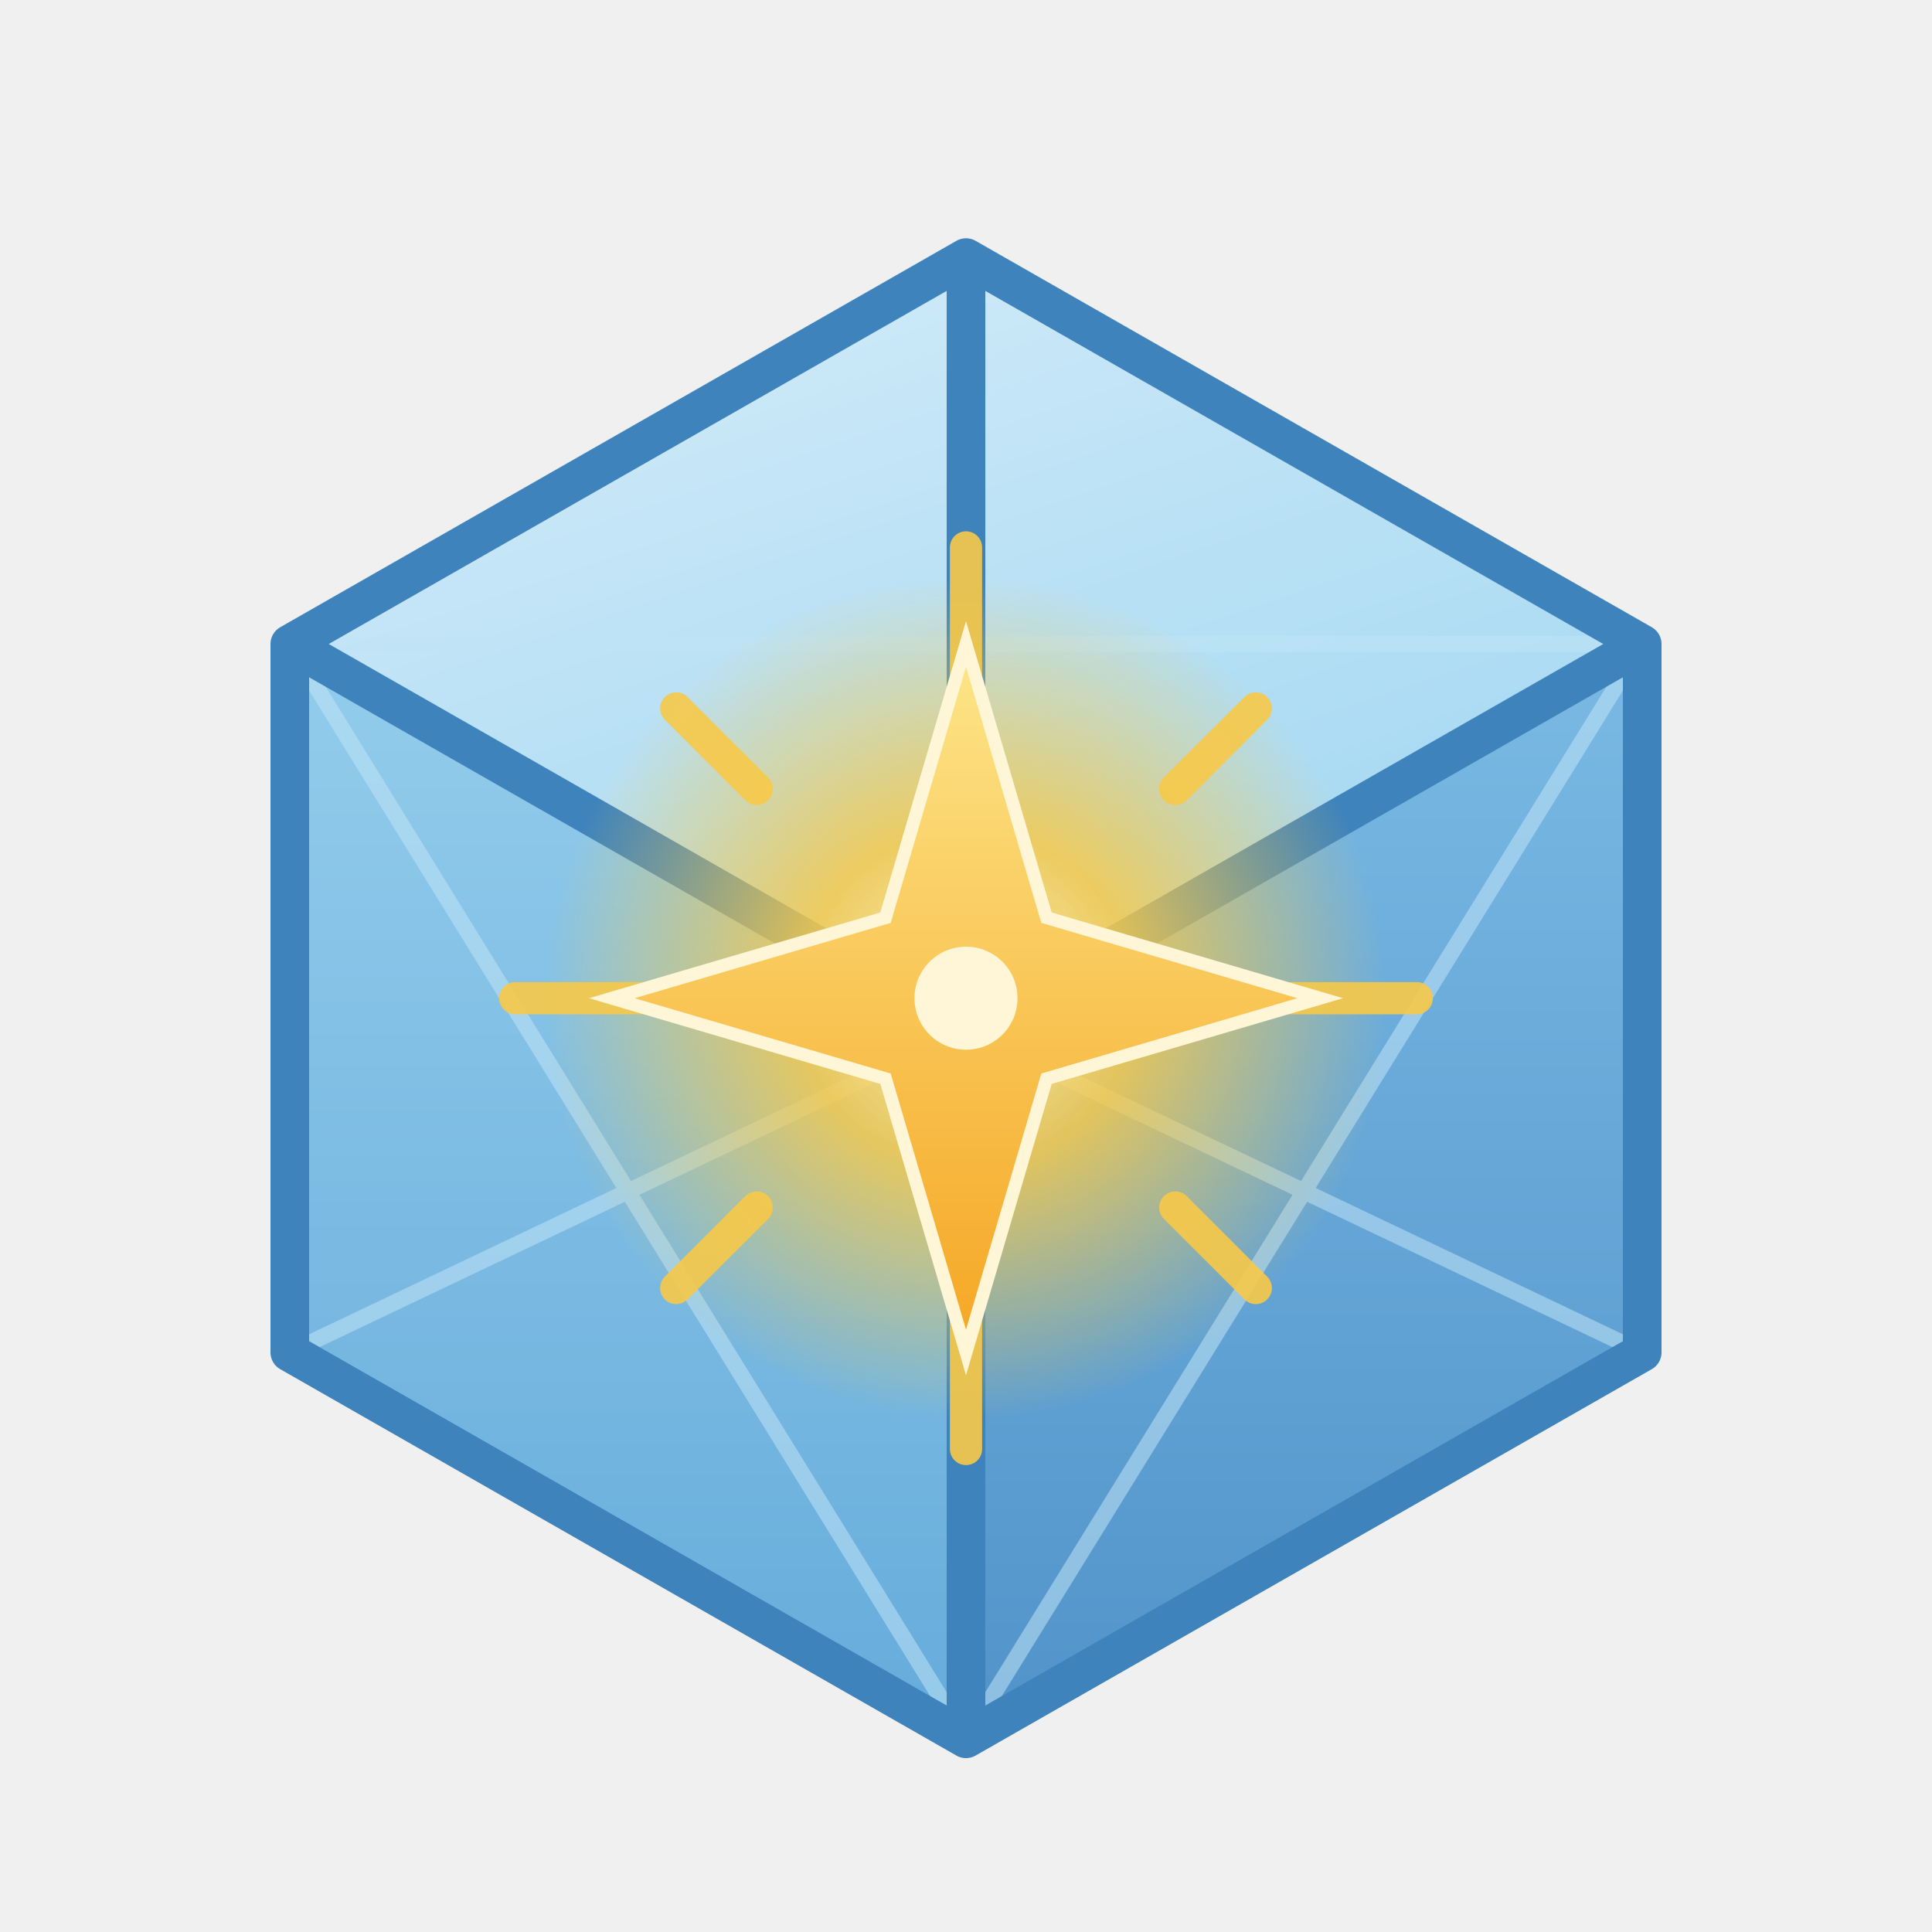
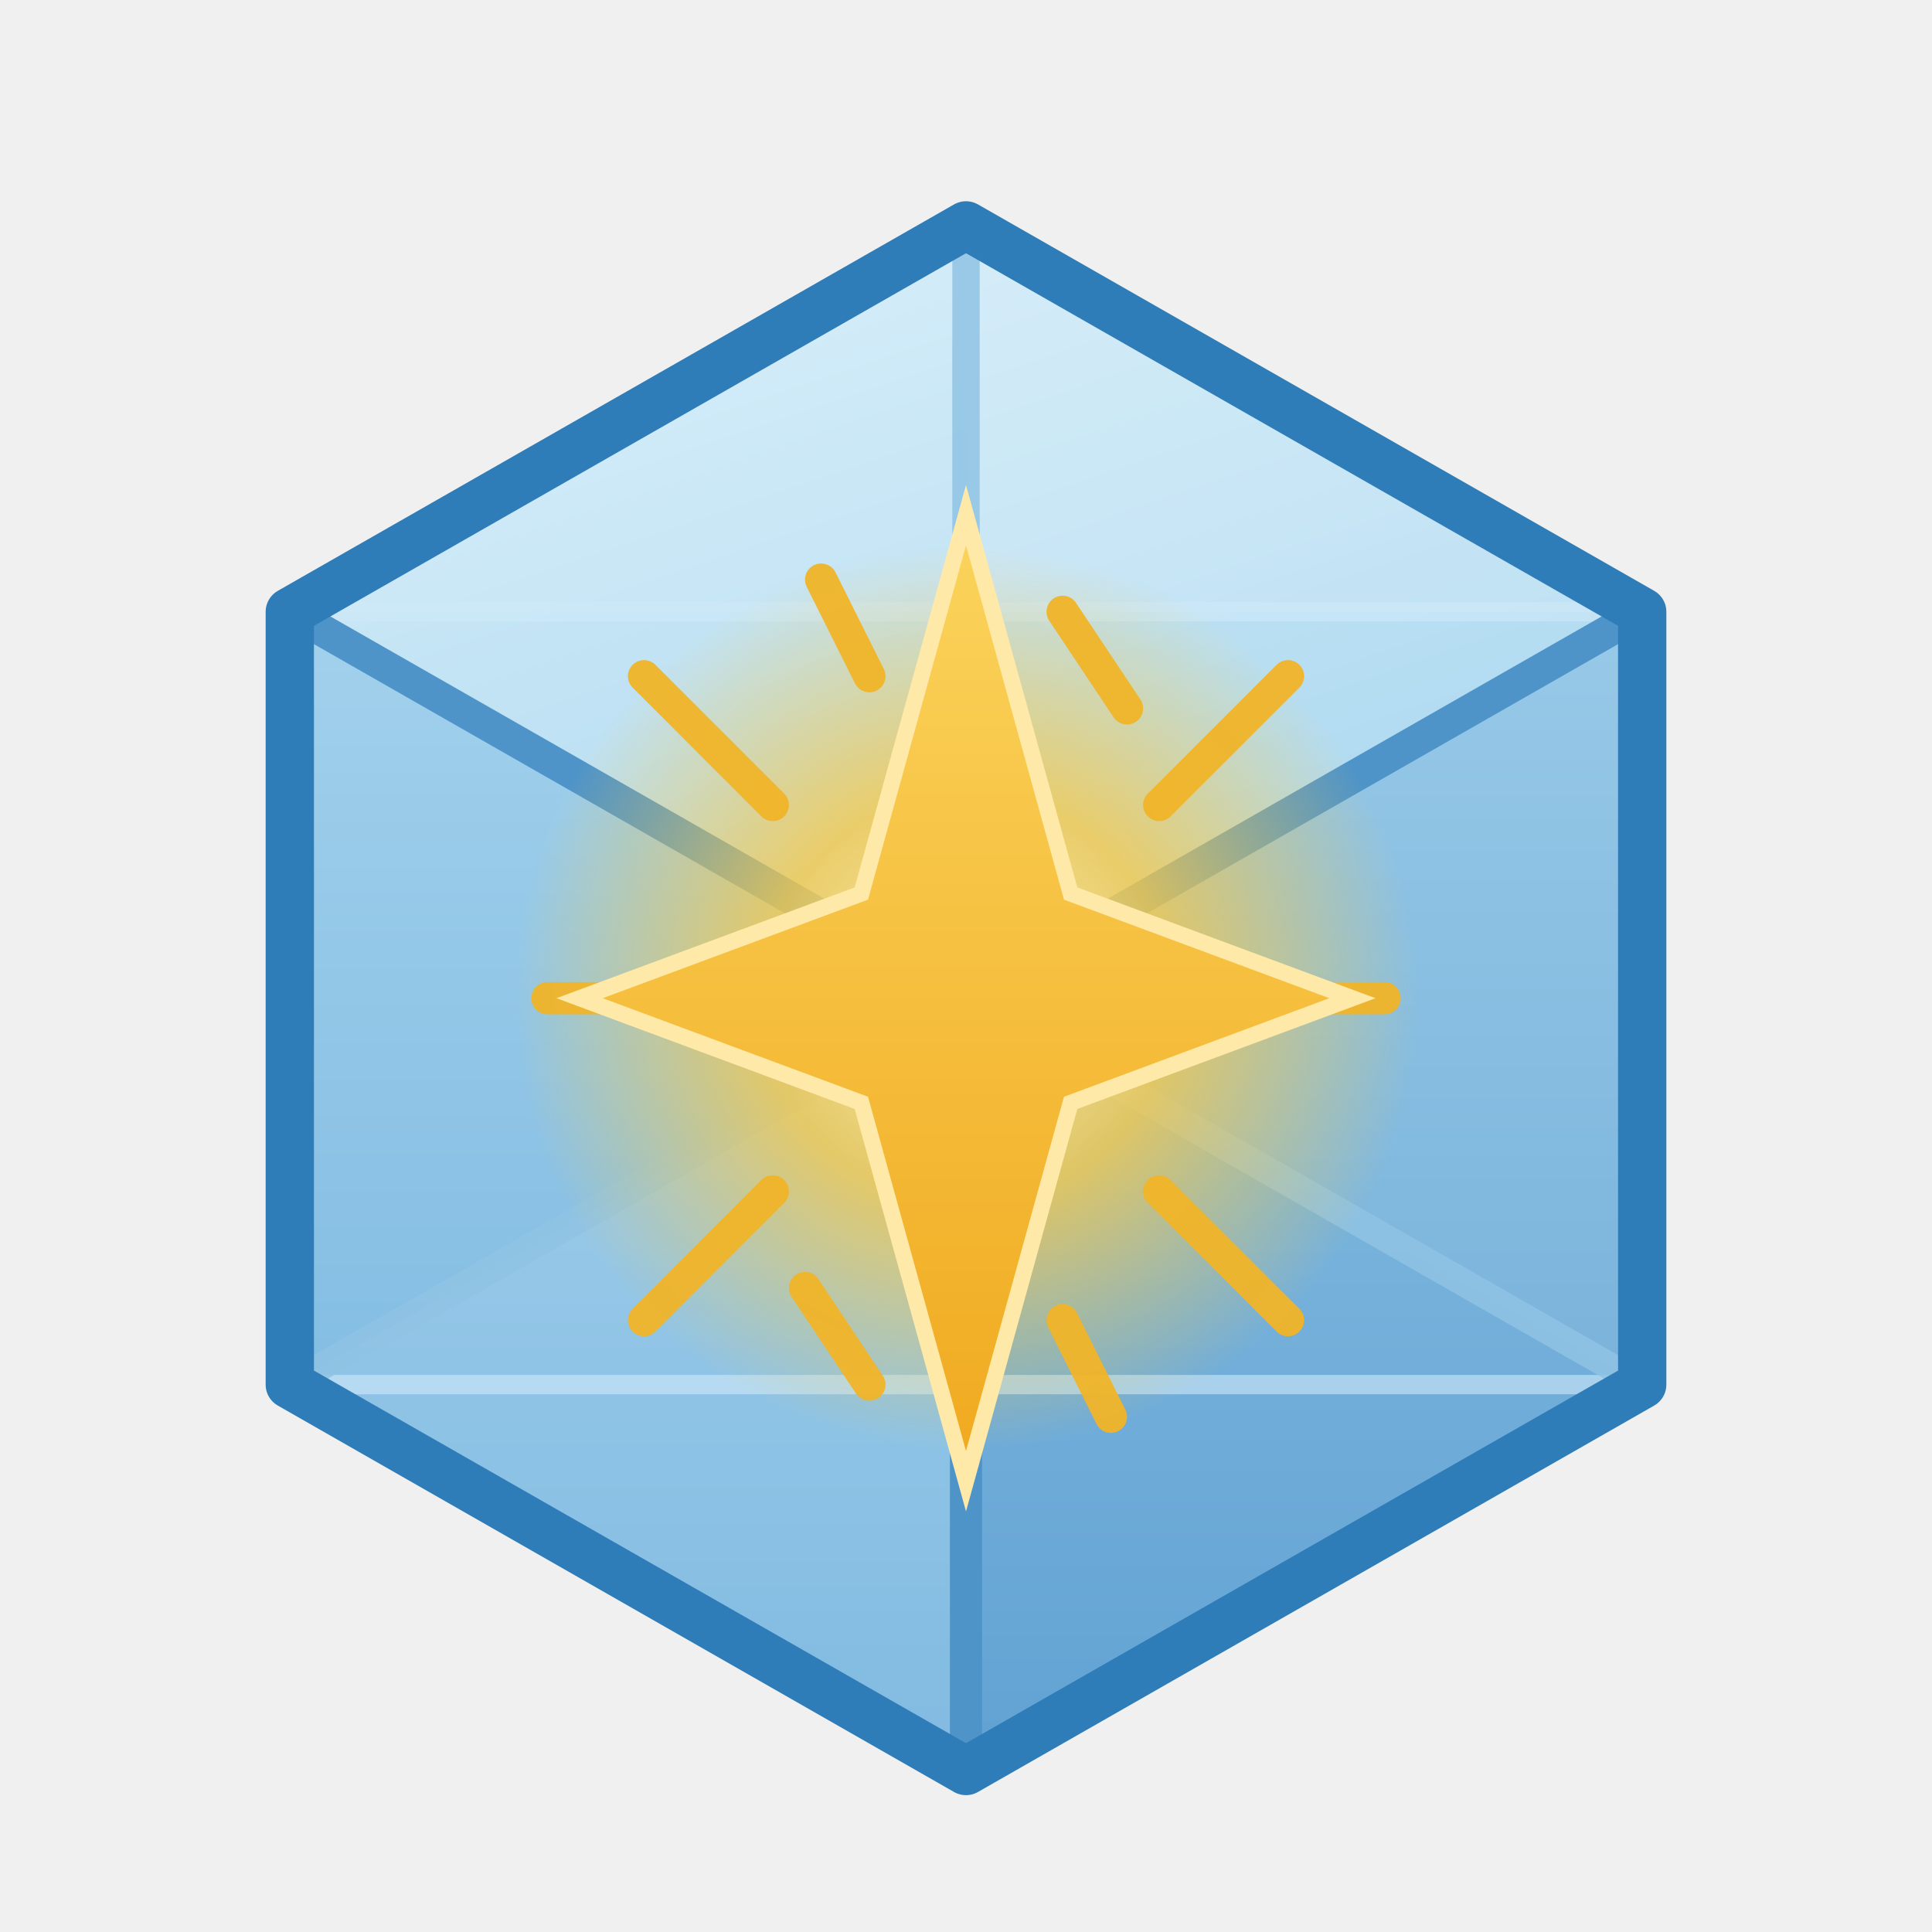
<svg xmlns="http://www.w3.org/2000/svg" viewBox="0 0 120 120" width="120" height="120" role="img" aria-label="Vitrus">
  <defs>
    <linearGradient id="t" x1="0" y1="0" x2="0.6" y2="1">
-       <stop offset="0" stop-color="#D6EEFB" />
-       <stop offset="1" stop-color="#9FD6F2" />
+       <stop offset="0" stop-color="#D9EFFB" />
+       <stop offset="1" stop-color="#A9D8F0" />
    </linearGradient>
    <linearGradient id="l" x1="0" y1="0" x2="0" y2="1">
-       <stop offset="0" stop-color="#8FCBEC" />
-       <stop offset="1" stop-color="#5FA8DA" />
+       <stop offset="0" stop-color="#9FD0EC" />
+       <stop offset="1" stop-color="#6FB1DE" />
    </linearGradient>
    <linearGradient id="r" x1="0" y1="0" x2="0" y2="1">
-       <stop offset="0" stop-color="#74B7E4" />
-       <stop offset="1" stop-color="#4A8FC8" />
+       <stop offset="0" stop-color="#8CC4E6" />
+       <stop offset="1" stop-color="#5C9FD2" />
    </linearGradient>
    <radialGradient id="glow" cx="0.5" cy="0.5" r="0.5">
      <stop offset="0" stop-color="#FFF3C4" />
-       <stop offset="0.4" stop-color="#F7C948" stop-opacity="0.85" />
+       <stop offset="0.45" stop-color="#F7C948" stop-opacity="0.8" />
      <stop offset="1" stop-color="#F7C948" stop-opacity="0" />
    </radialGradient>
    <linearGradient id="star" x1="0" y1="0" x2="0" y2="1">
-       <stop offset="0" stop-color="#FDE68A" />
-       <stop offset="1" stop-color="#F5A623" />
+       <stop offset="0" stop-color="#FBD45C" />
+       <stop offset="1" stop-color="#F0A91F" />
    </linearGradient>
  </defs>
-   <g opacity="0.95">
-     <polygon points="60,16 102,40 60,64 18,40" fill="url(#t)" />
-     <polygon points="18,40 60,64 60,108 18,84" fill="url(#l)" />
-     <polygon points="102,40 102,84 60,108 60,64" fill="url(#r)" />
+   <g opacity="0.96">
+     <polygon points="60,14 102,38 60,62 18,38" fill="url(#t)" />
+     <polygon points="18,38 60,62 60,110 18,86" fill="url(#l)" />
+     <polygon points="102,38 102,86 60,110 60,62" fill="url(#r)" />
  </g>
-   <g stroke="#BFE3F6" stroke-width="1" opacity="0.55" fill="none">
-     <path d="M60,16 L60,64 M18,40 L102,40" />
-     <path d="M18,40 L60,108 M60,64 L18,84" />
-     <path d="M102,40 L60,108 M60,64 L102,84" />
+   <g fill="#FFFFFF">
+     <polygon points="60,14 102,38 60,38" opacity="0.14" />
+     <polygon points="60,14 18,38 60,38" opacity="0.08" />
+     <polygon points="18,86 60,62 60,110" opacity="0.10" />
+     <polygon points="102,38 102,86 60,62" opacity="0.07" />
  </g>
-   <g stroke="#3E83BC" stroke-width="2.4" stroke-linejoin="round" fill="none">
-     <polygon points="60,16 102,40 102,84 60,108 18,84 18,40" />
-     <path d="M60,16 L60,64 M18,40 L60,64 M102,40 L60,64 M60,64 L60,108" />
+   <g stroke="#CFE9F8" stroke-width="1.2" opacity="0.6" fill="none">
+     <path d="M18,38 L102,38 M18,86 L102,86" />
  </g>
-   <circle cx="60" cy="62" r="26" fill="url(#glow)" />
-   <g stroke="#F7C948" stroke-width="2" stroke-linecap="round" opacity="0.9">
-     <line x1="60" y1="34" x2="60" y2="42" />
-     <line x1="60" y1="82" x2="60" y2="90" />
-     <line x1="32" y1="62" x2="40" y2="62" />
-     <line x1="80" y1="62" x2="88" y2="62" />
-     <line x1="42" y1="44" x2="47" y2="49" />
-     <line x1="73" y1="75" x2="78" y2="80" />
-     <line x1="78" y1="44" x2="73" y2="49" />
-     <line x1="47" y1="75" x2="42" y2="80" />
+   <g stroke="#8FC3E4" stroke-width="1.7" opacity="0.85" fill="none">
+     <path d="M60,14 L60,62 M18,86 L60,62 M102,86 L60,62" />
  </g>
-   <path d="M60,40 L65,57 L82,62 L65,67 L60,84 L55,67 L38,62 L55,57 Z" fill="url(#star)" stroke="#FFF6D8" stroke-width="0.8" />
-   <circle cx="60" cy="62" r="3.2" fill="#FFF6D8" />
+   <g stroke="#4E94C9" stroke-width="2" stroke-linejoin="round" fill="none">
+     <path d="M18,38 L60,62 M102,38 L60,62 M60,62 L60,110" />
+   </g>
+   <polygon points="60,14 102,38 102,86 60,110 18,86 18,38" fill="none" stroke="#2E7CB8" stroke-width="3" stroke-linejoin="round" />
+   <circle cx="60" cy="62" r="28" fill="url(#glow)" />
+   <g stroke="#F0B429" stroke-width="2" stroke-linecap="round" opacity="0.95">
+     <line x1="40" y1="42" x2="48" y2="50" />
+     <line x1="72" y1="74" x2="80" y2="82" />
+     <line x1="80" y1="42" x2="72" y2="50" />
+     <line x1="48" y1="74" x2="40" y2="82" />
+     <line x1="34" y1="62" x2="43" y2="62" />
+     <line x1="77" y1="62" x2="86" y2="62" />
+     <line x1="66" y1="38" x2="70" y2="44" />
+     <line x1="54" y1="86" x2="50" y2="80" />
+     <line x1="51" y1="36" x2="54" y2="42" />
+     <line x1="69" y1="88" x2="66" y2="82" />
+   </g>
+   <path d="M60,32 L66.5,55.5 L84,62 L66.5,68.5 L60,92 L53.5,68.5 L36,62 L53.5,55.5 Z" fill="url(#star)" stroke="#FFE9A8" stroke-width="1" />
</svg>
